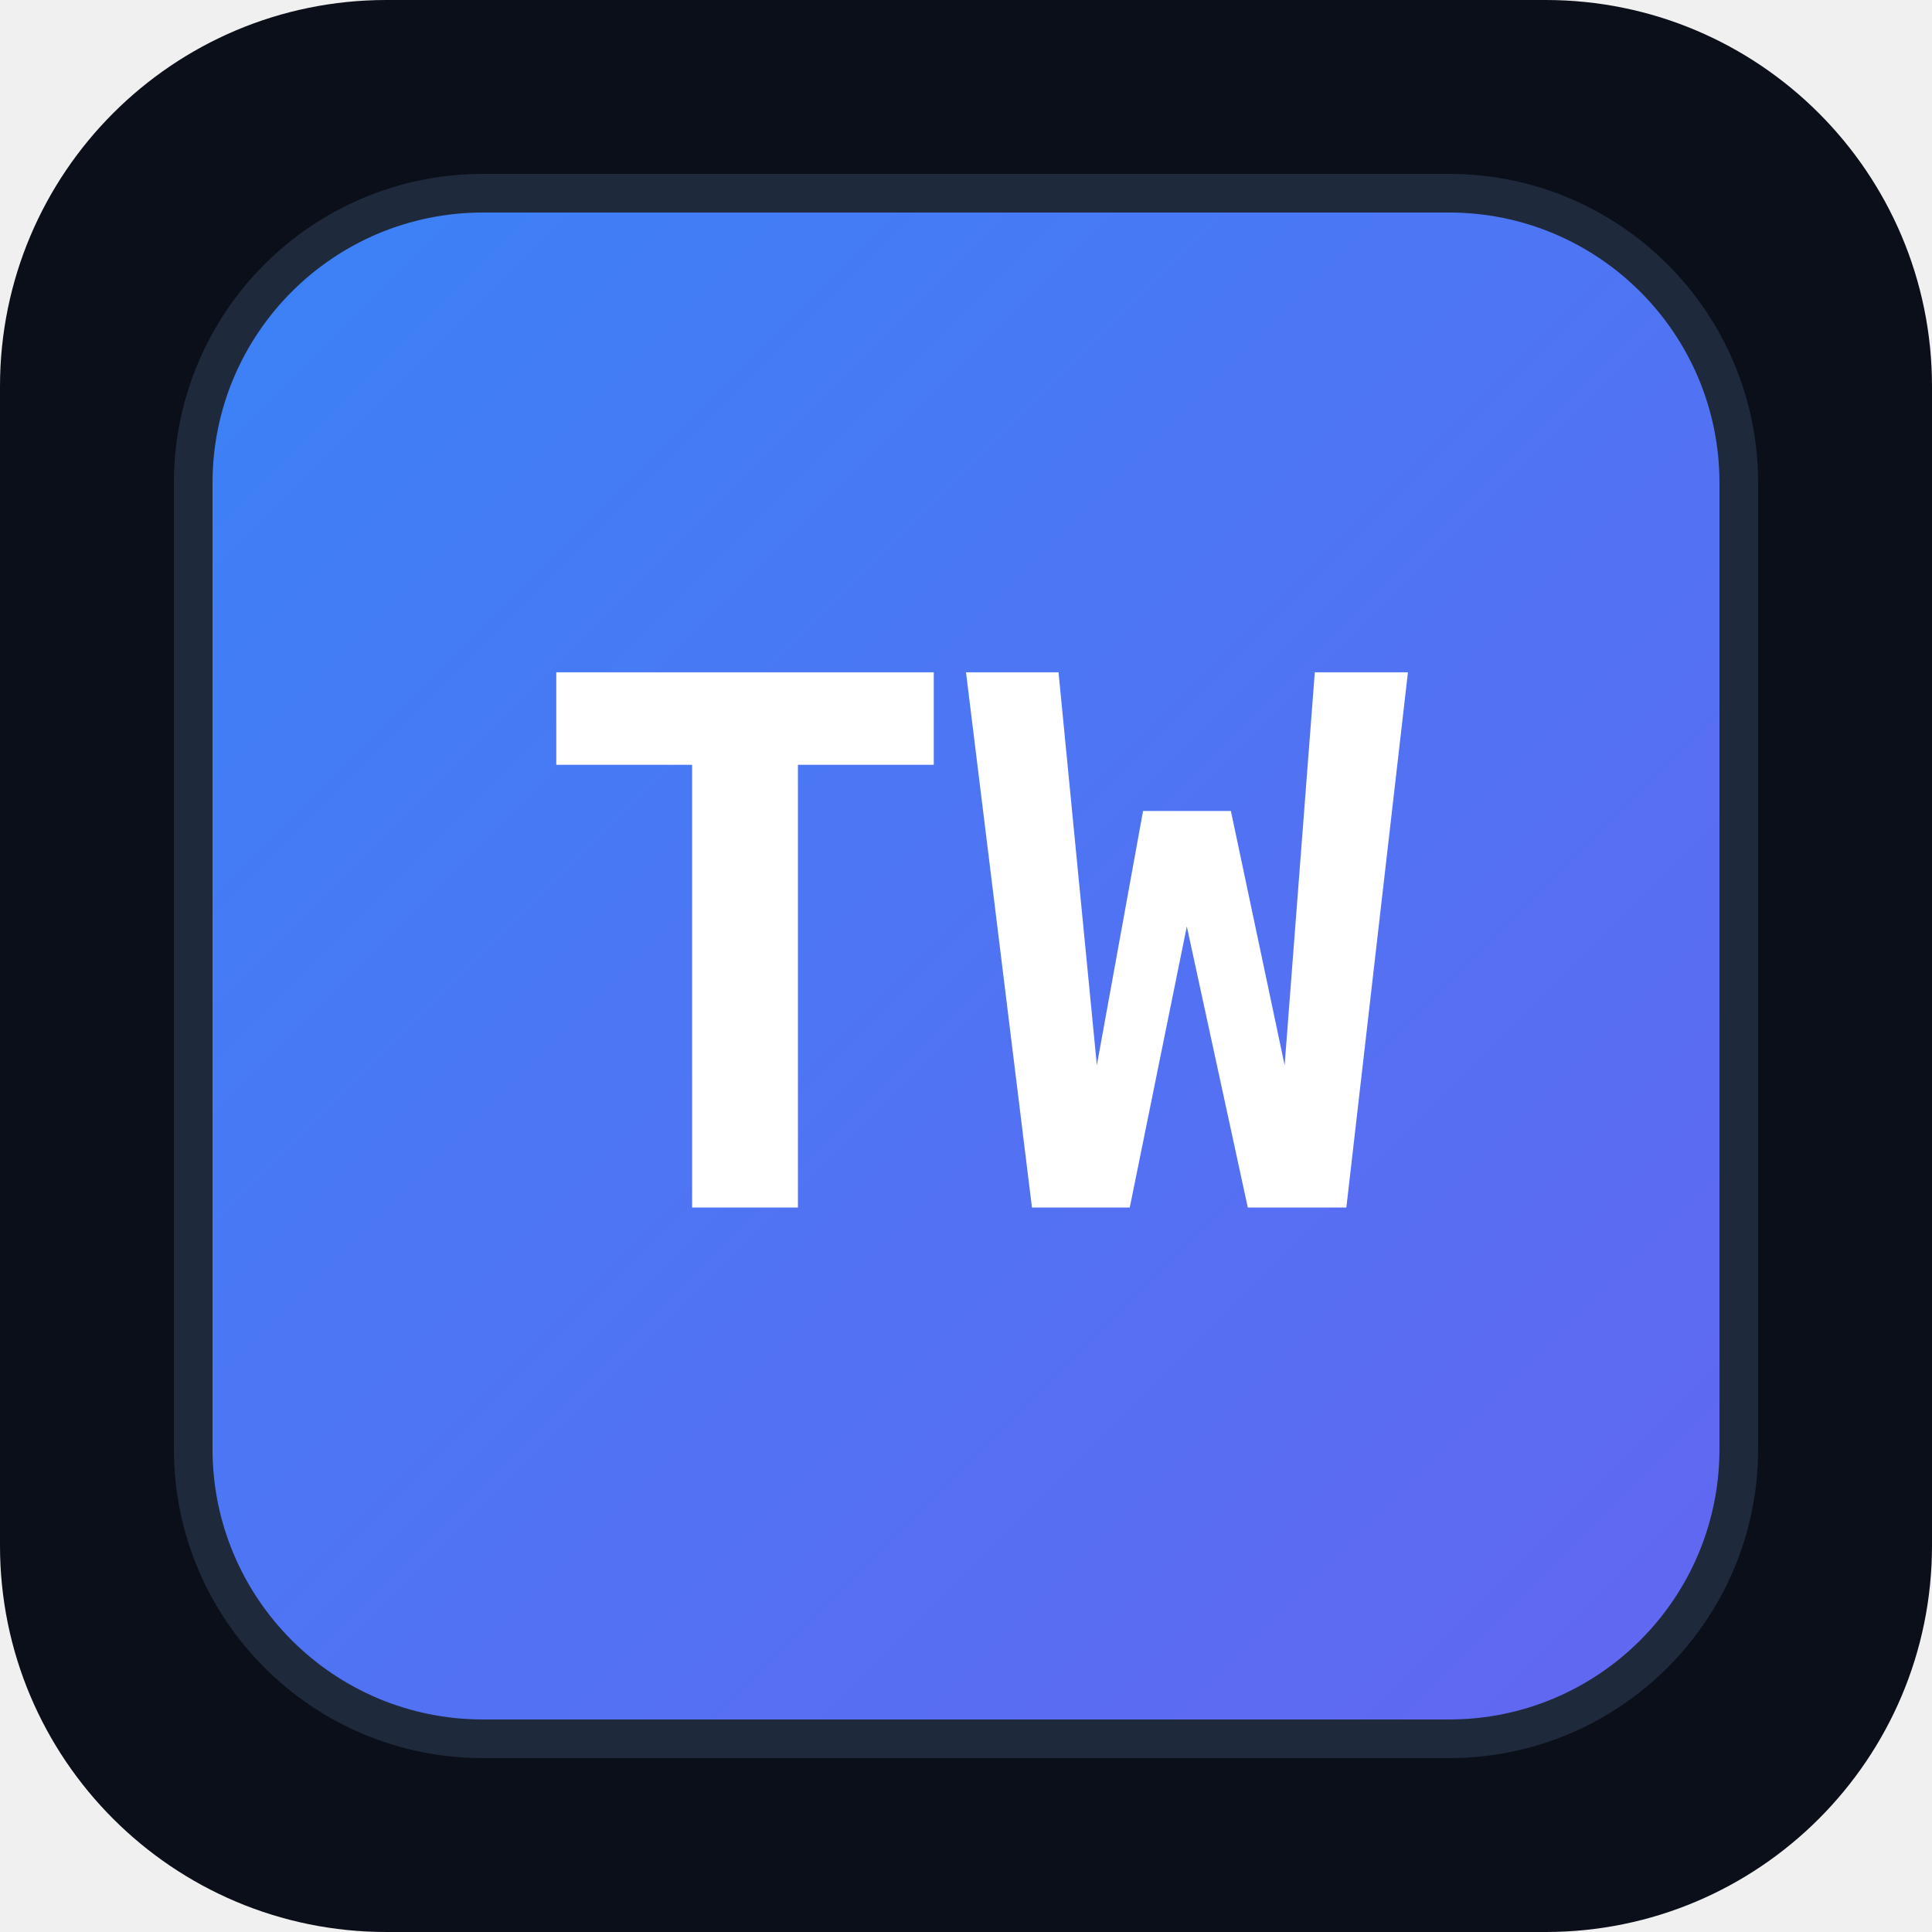
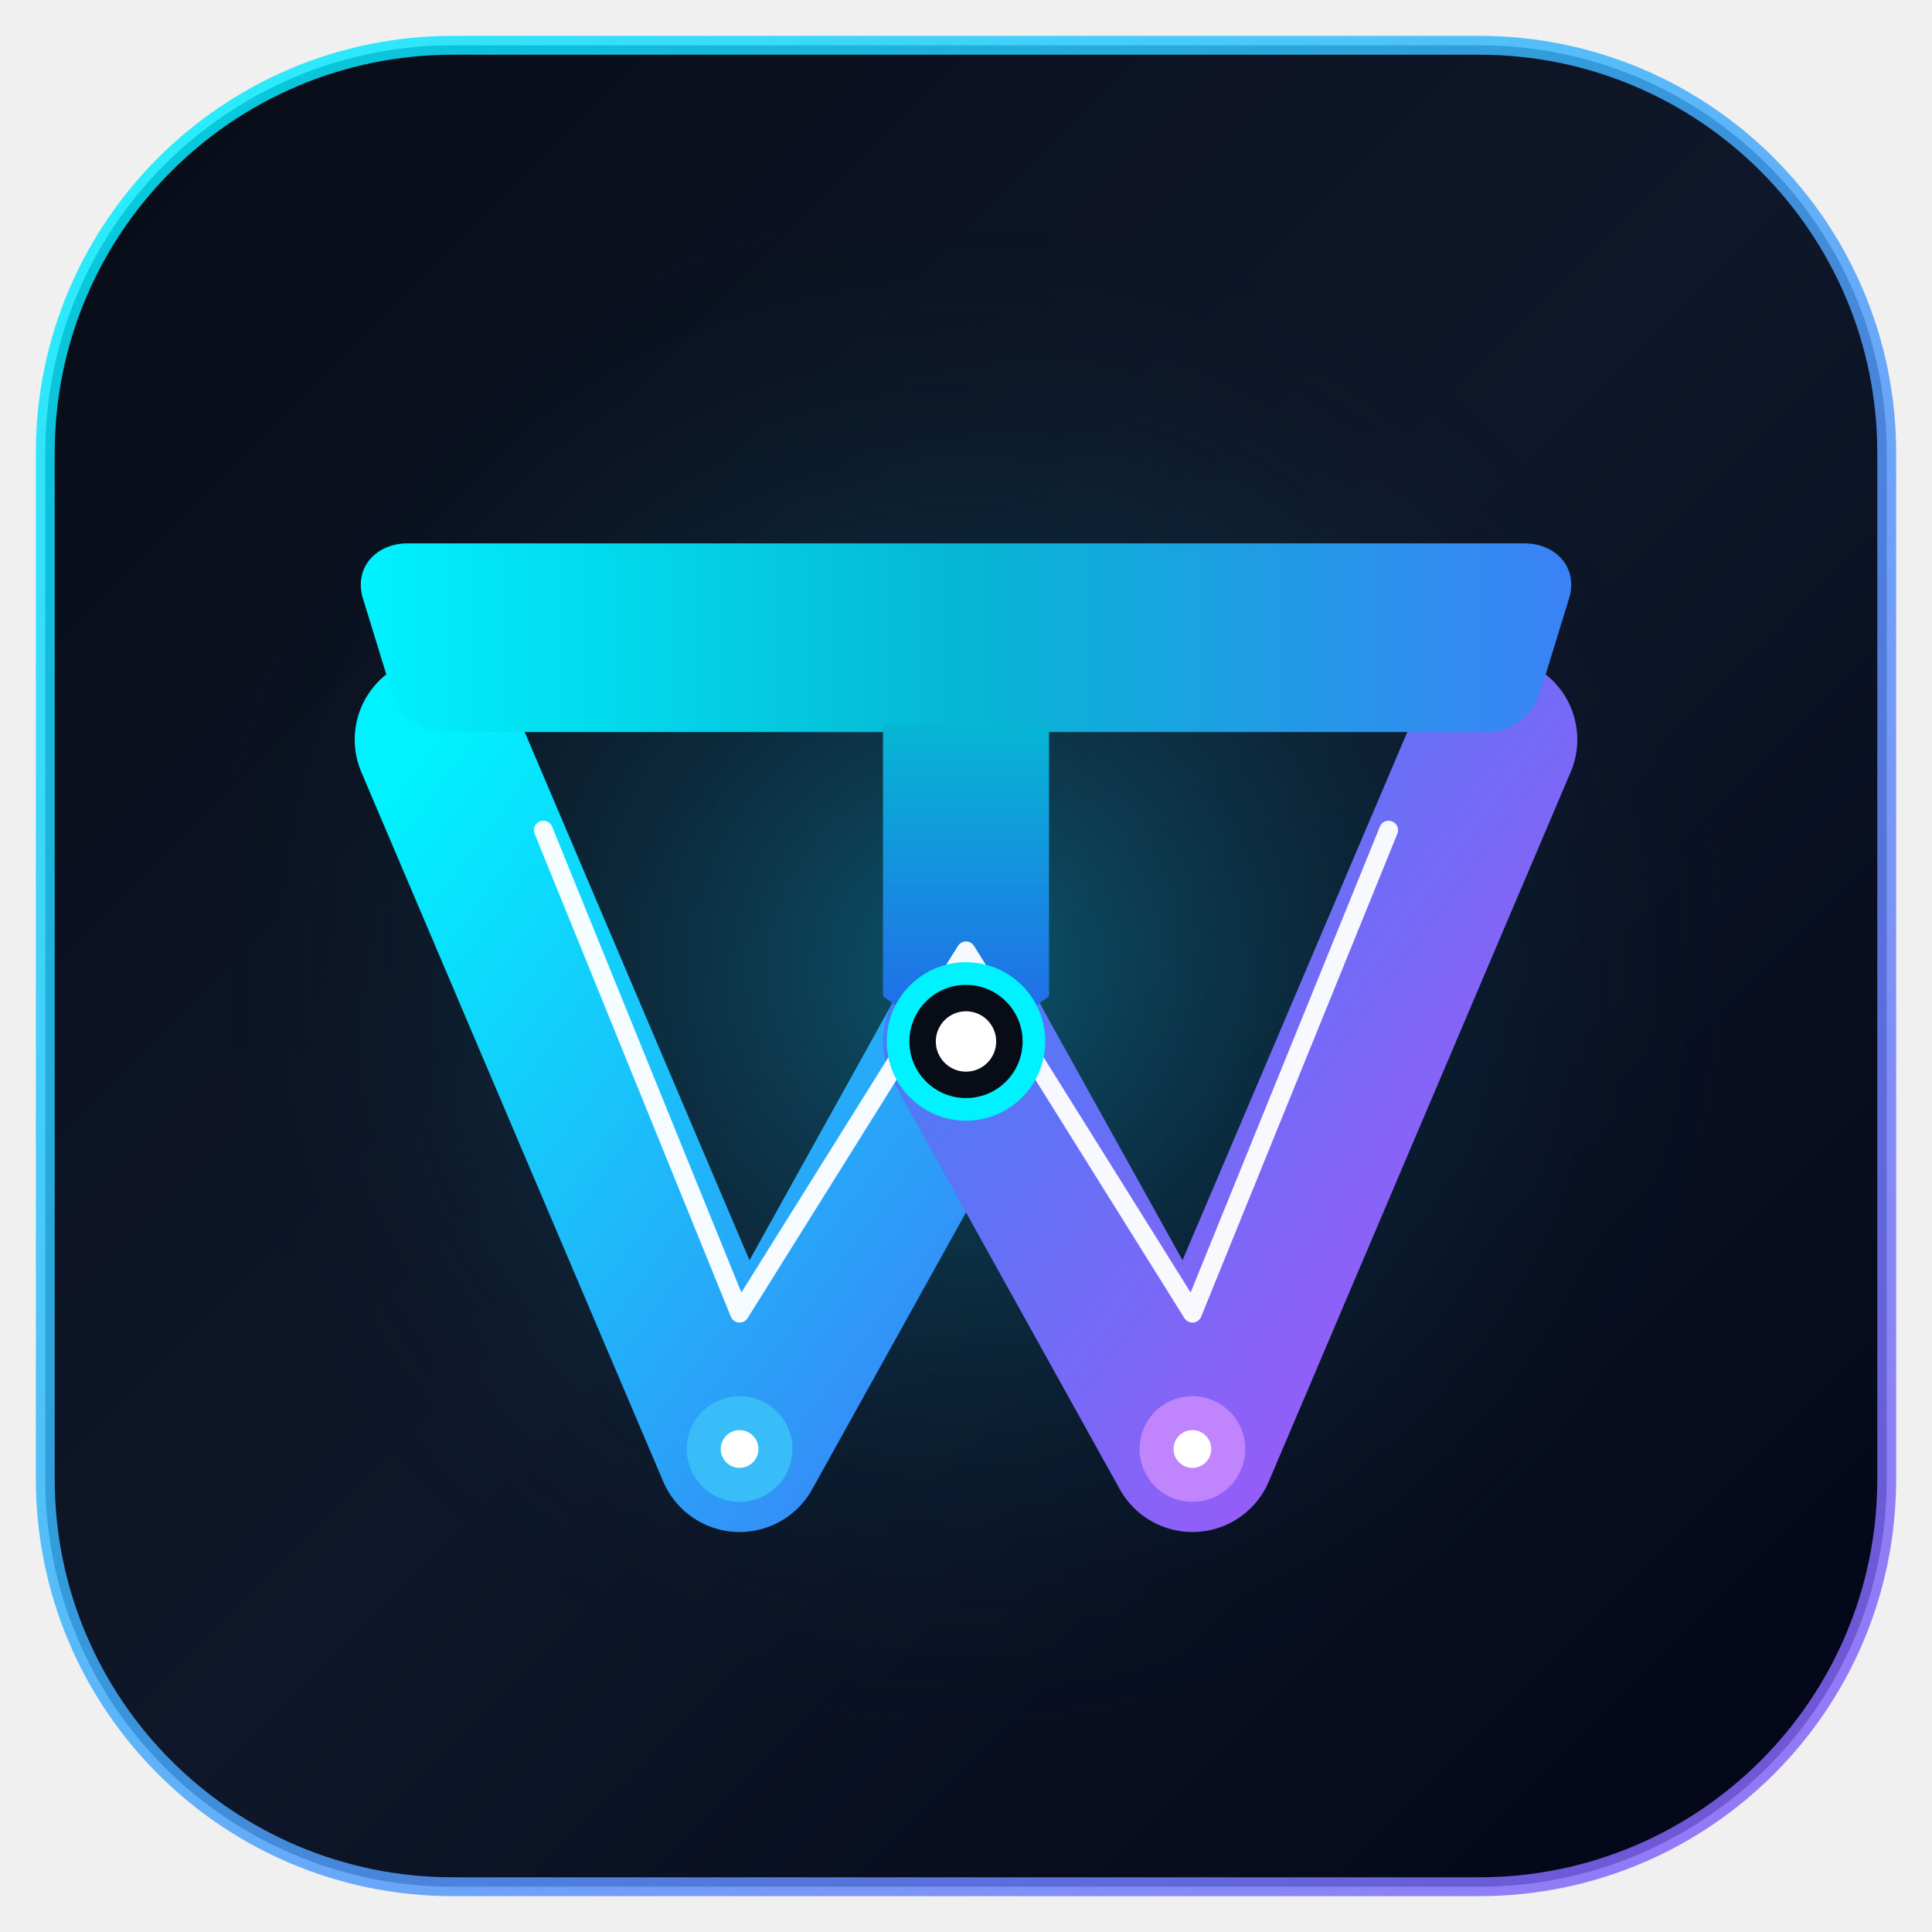
- <svg xmlns="http://www.w3.org/2000/svg" viewBox="0 0 200 200" width="200" height="200">
-   <rect width="200" height="200" rx="40" fill="#0B0F19" />
-   <rect x="20" y="20" width="160" height="160" rx="30" fill="url(#grad)" stroke="#1E293B" stroke-width="4" />
+ <svg xmlns="http://www.w3.org/2000/svg" viewBox="0 0 256 256" width="256" height="256" fill="none">
  <defs>
-     <linearGradient id="grad" x1="0%" y1="0%" x2="100%" y2="100%">
+     <linearGradient id="iconBg" x1="0%" y1="0%" x2="100%" y2="100%">
+       <stop offset="0%" stop-color="#080C17" />
+       <stop offset="50%" stop-color="#0F172A" />
+       <stop offset="100%" stop-color="#020617" />
+     </linearGradient>
+     <linearGradient id="iconRim" x1="0%" y1="0%" x2="100%" y2="100%">
+       <stop offset="0%" stop-color="#00F2FE" />
+       <stop offset="100%" stop-color="#8B5CF6" />
+     </linearGradient>
+     <radialGradient id="iconGlow" cx="50%" cy="50%" r="55%">
+       <stop offset="0%" stop-color="#06B6D4" stop-opacity="0.4" />
+       <stop offset="100%" stop-color="#080C17" stop-opacity="0" />
+     </radialGradient>
+     <linearGradient id="iconT" x1="0%" y1="0%" x2="100%" y2="0%">
+       <stop offset="0%" stop-color="#00F2FE" />
+       <stop offset="50%" stop-color="#06B6D4" />
+       <stop offset="100%" stop-color="#3B82F6" />
+     </linearGradient>
+     <linearGradient id="iconStem" x1="0%" y1="0%" x2="0%" y2="100%">
+       <stop offset="0%" stop-color="#06B6D4" />
+       <stop offset="100%" stop-color="#2563EB" />
+     </linearGradient>
+     <linearGradient id="iconWLeft" x1="0%" y1="0%" x2="100%" y2="100%">
+       <stop offset="0%" stop-color="#00F2FE" />
+       <stop offset="100%" stop-color="#3B82F6" />
+     </linearGradient>
+     <linearGradient id="iconWRight" x1="0%" y1="0%" x2="100%" y2="100%">
      <stop offset="0%" stop-color="#3B82F6" />
-       <stop offset="100%" stop-color="#6366F1" />
+       <stop offset="100%" stop-color="#A855F7" />
+     </linearGradient>
+     <linearGradient id="iconWire" x1="0%" y1="0%" x2="100%" y2="0%">
+       <stop offset="0%" stop-color="#E0F2FE" />
+       <stop offset="100%" stop-color="#38BDF8" />
    </linearGradient>
  </defs>
-   <text x="100" y="125" font-family="monospace, sans-serif" font-size="76" font-weight="900" fill="#FFFFFF" text-anchor="middle">TW</text>
+   <rect x="6" y="6" width="244" height="244" rx="54" fill="url(#iconBg)" />
+   <rect x="6" y="6" width="244" height="244" rx="54" stroke="url(#iconRim)" stroke-width="2.5" stroke-opacity="0.85" />
+   <circle cx="128" cy="128" r="100" fill="url(#iconGlow)" />
+   <path d="M 58 98 L 98 192 L 128 138" stroke="url(#iconWLeft)" stroke-width="22" stroke-linecap="round" stroke-linejoin="round" />
+   <path d="M 128 138 L 158 192 L 198 98" stroke="url(#iconWRight)" stroke-width="22" stroke-linecap="round" stroke-linejoin="round" />
+   <path d="M 54 72 C 50 72 47 75 48 79 L 52 92 C 53 95 56 97 59 97 L 197 97 C 200 97 203 95 204 92 L 208 79 C 209 75 206 72 202 72 Z" fill="url(#iconT)" />
+   <path d="M 117 96 L 139 96 L 139 132 L 128 140 L 117 132 Z" fill="url(#iconStem)" />
+   <path d="M 68 84 L 188 84" stroke="url(#iconWire)" stroke-width="3.5" stroke-linecap="round" />
+   <line x1="128" y1="84" x2="128" y2="138" stroke="url(#iconWire)" stroke-width="3.5" stroke-linecap="round" />
+   <path d="M 72 110 L 98 174 L 128 126 L 158 174 L 184 110" stroke="#FFFFFF" stroke-width="2.5" stroke-linecap="round" stroke-linejoin="round" opacity="0.95" />
+   <circle cx="128" cy="138" r="9" fill="#080C17" stroke="#00F2FE" stroke-width="3" />
+   <circle cx="128" cy="138" r="4" fill="#FFFFFF" />
+   <circle cx="98" cy="192" r="7" fill="#38BDF8" />
+   <circle cx="98" cy="192" r="2.5" fill="#FFFFFF" />
+   <circle cx="158" cy="192" r="7" fill="#C084FC" />
+   <circle cx="158" cy="192" r="2.5" fill="#FFFFFF" />
</svg>
